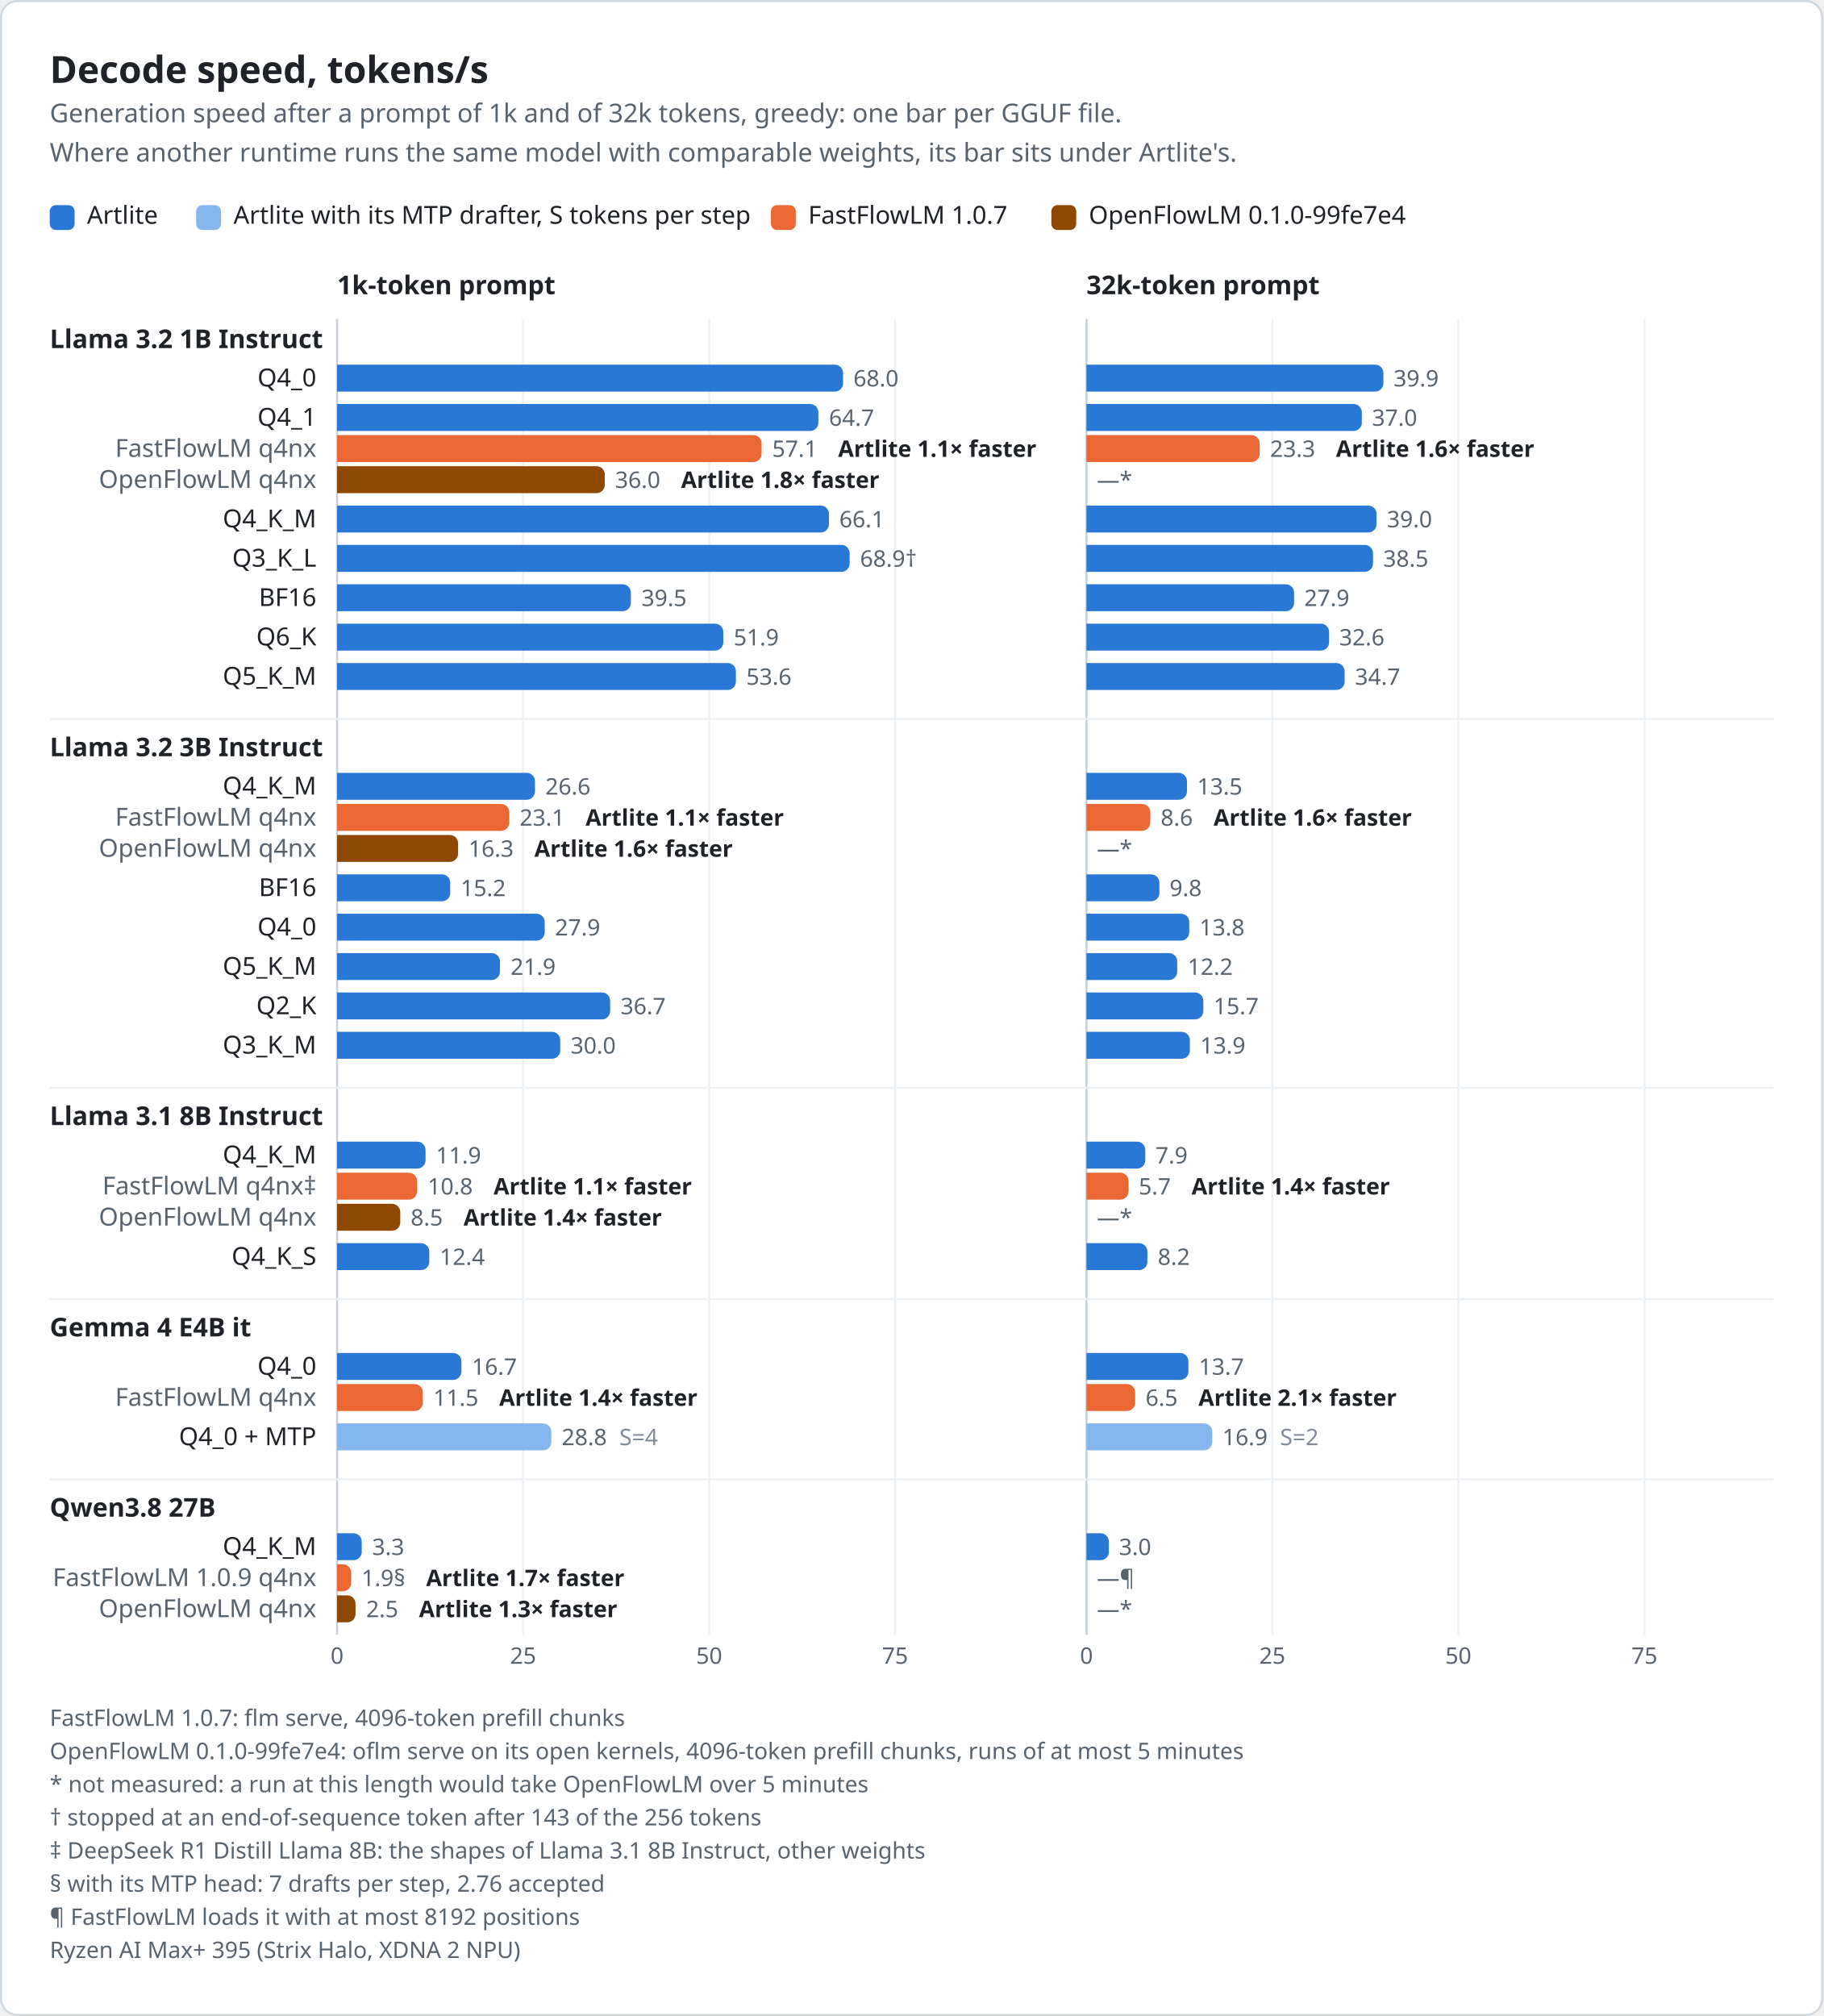
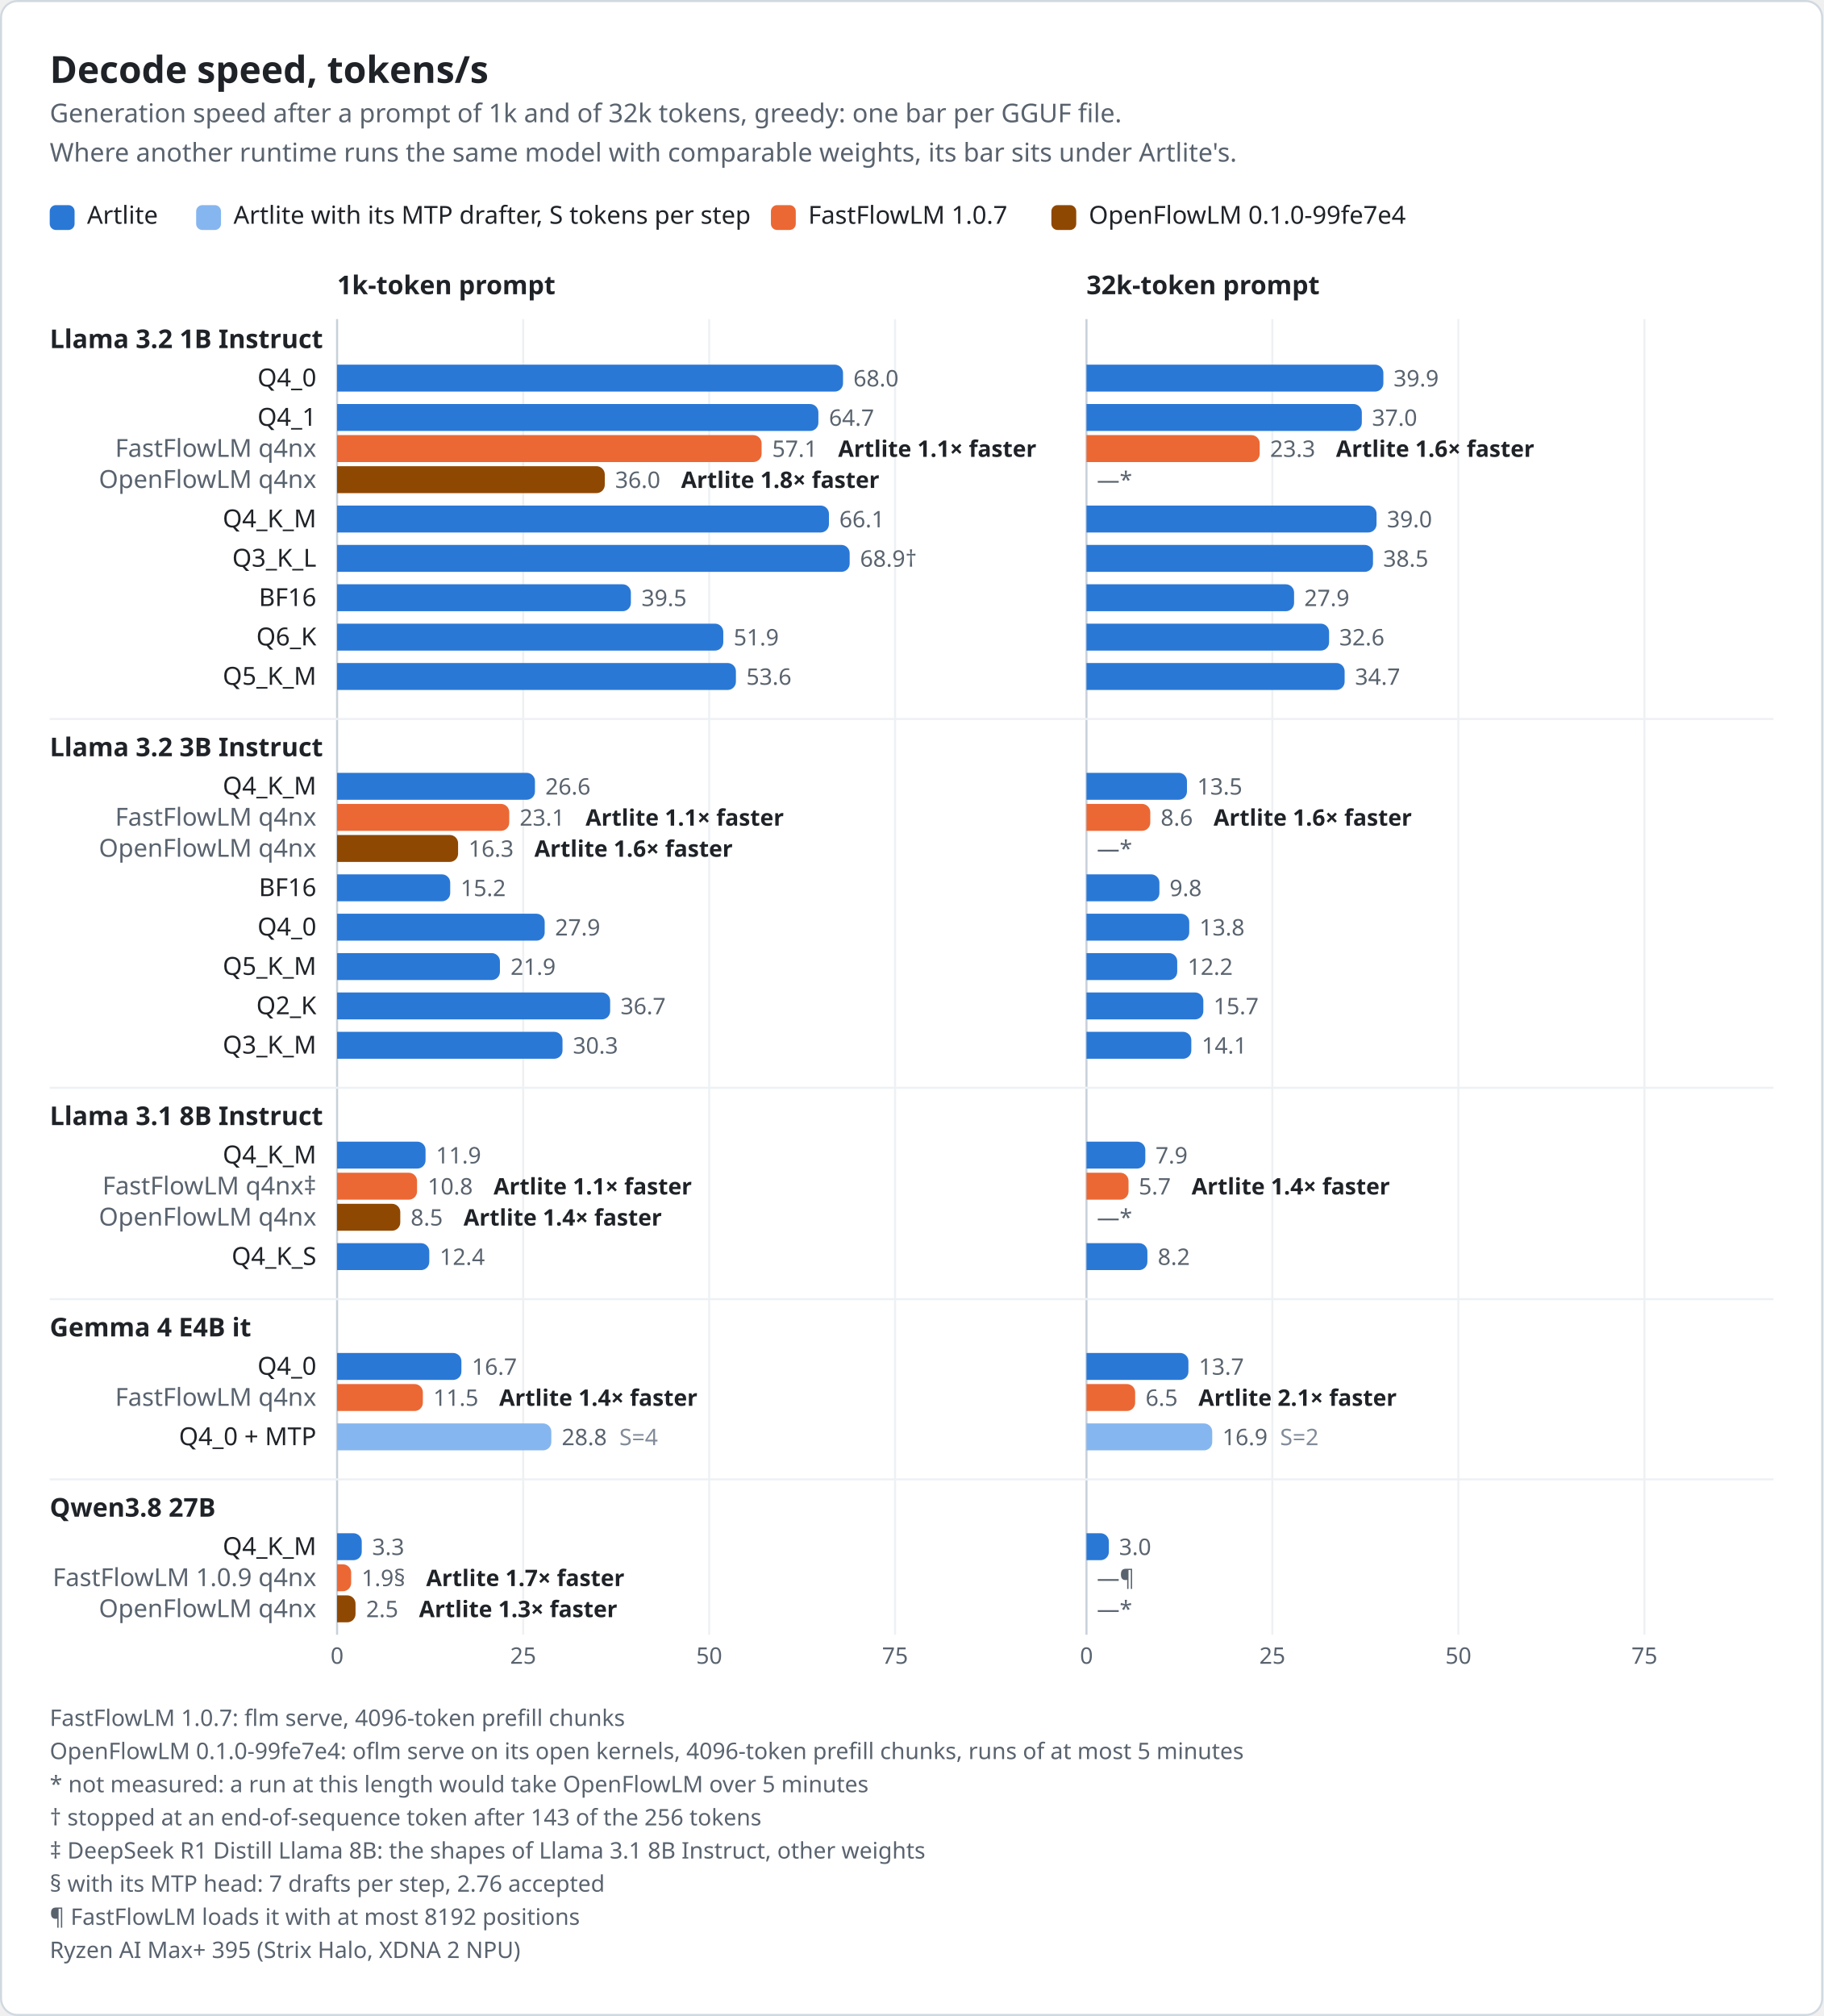
<svg xmlns="http://www.w3.org/2000/svg" width="880" height="973" viewBox="0 0 880 973" role="img" aria-labelledby="t d">
  <style>text{font-family:-apple-system, BlinkMacSystemFont, "Segoe UI", "Noto Sans", Helvetica, Arial, sans-serif;font-size:11px;fill:#59636e;font-variant-numeric:tabular-nums}.title{font-size:18px;font-weight:600;fill:#1f2328}.sub{font-size:12.5px}.h{font-size:12.5px;font-weight:600;fill:#1f2328}.lbl{font-size:12px;fill:#1f2328}.lbl2{font-size:12px}.strong{font-weight:600;fill:#1f2328}.muted{fill:#818b98}.small{font-size:10px}.halo{paint-order:stroke;stroke:#ffffff;stroke-width:3px;stroke-linejoin:round}.grid{stroke:#eef1f4}.axis{stroke:#c8d1da}.guide{stroke:#d5dce3}.bracket{stroke:#59636e;fill:none}.ft{fill:#86b6ef}.f0{fill:#2a78d6}.l0{stroke:#2a78d6;stroke-width:2;fill:none;stroke-linejoin:round;stroke-linecap:round}.d0{fill:#2a78d6;stroke:#ffffff;stroke-width:1.5}.b0{fill:#2a78d6;fill-opacity:.16}.f1{fill:#eb6834}.l1{stroke:#eb6834;stroke-width:2;fill:none;stroke-linejoin:round;stroke-linecap:round}.d1{fill:#eb6834;stroke:#ffffff;stroke-width:1.5}.b1{fill:#eb6834;fill-opacity:.16}.f2{fill:#1baf7a}.l2{stroke:#1baf7a;stroke-width:2;fill:none;stroke-linejoin:round;stroke-linecap:round}.d2{fill:#1baf7a;stroke:#ffffff;stroke-width:1.5}.b2{fill:#1baf7a;fill-opacity:.16}.f3{fill:#8f4801}.l3{stroke:#8f4801;stroke-width:2;fill:none;stroke-linejoin:round;stroke-linecap:round}.d3{fill:#8f4801;stroke:#ffffff;stroke-width:1.5}.b3{fill:#8f4801;fill-opacity:.16}</style>
  <rect x="0.5" y="0.5" width="879" height="972" rx="8" fill="#ffffff" stroke="#d1d9e0" />
  <text x="24.0" y="40.0" class="title">Decode speed, tokens/s</text>
  <text x="24.0" y="59.0" class="sub">Generation speed after a prompt of 1k and of 32k tokens, greedy: one bar per GGUF file.</text>
  <text x="24.0" y="78.0" class="sub">Where another runtime runs the same model with comparable weights, its bar sits under Artlite's.</text>
  <rect x="24" y="99" width="12" height="12" rx="3" class="f0" />
  <text x="42.0" y="108.0" class="lbl">Artlite</text>
  <rect x="94.672" y="99" width="12" height="12" rx="3" class="ft" />
  <text x="112.7" y="108.0" class="lbl">Artlite with its MTP drafter, S tokens per step</text>
  <rect x="372.092" y="99" width="12" height="12" rx="3" class="f1" />
  <text x="390.1" y="108.0" class="lbl">FastFlowLM 1.0.7</text>
  <rect x="507.456" y="99" width="12" height="12" rx="3" class="f3" />
  <text x="525.5" y="108.0" class="lbl">OpenFlowLM 0.1.0-99fe7e4</text>
  <text x="162.7" y="142.0" class="h">1k-token prompt</text>
  <text x="524.4" y="142.0" class="h">32k-token prompt</text>
  <line x1="162.7" y1="154.0" x2="162.7" y2="789.0" class="axis" />
  <text x="162.7" y="803.0" text-anchor="middle">0</text>
  <line x1="252.5" y1="154.0" x2="252.5" y2="789.0" class="grid" />
  <text x="252.5" y="803.0" text-anchor="middle">25</text>
  <line x1="342.3" y1="154.0" x2="342.3" y2="789.0" class="grid" />
  <text x="342.3" y="803.0" text-anchor="middle">50</text>
  <line x1="432.0" y1="154.0" x2="432.0" y2="789.0" class="grid" />
  <text x="432.0" y="803.0" text-anchor="middle">75</text>
  <line x1="524.4" y1="154.0" x2="524.4" y2="789.0" class="axis" />
  <text x="524.4" y="803.0" text-anchor="middle">0</text>
  <line x1="614.1" y1="154.0" x2="614.1" y2="789.0" class="grid" />
  <text x="614.1" y="803.0" text-anchor="middle">25</text>
  <line x1="703.9" y1="154.0" x2="703.9" y2="789.0" class="grid" />
  <text x="703.9" y="803.0" text-anchor="middle">50</text>
  <line x1="793.7" y1="154.0" x2="793.7" y2="789.0" class="grid" />
  <text x="793.7" y="803.0" text-anchor="middle">75</text>
  <text x="24" y="168.0" class="h">Llama 3.2 1B Instruct</text>
  <text x="152.7" y="186.5" text-anchor="end" class="lbl">Q4_0</text>
  <path d="M162.7,176.0h240.2a4.0,4.0 0 0 1 4.0,4.0v5.0a4.0,4.0 0 0 1 -4.0,4.0h-240.2z" class="f0" />
  <text x="411.9" y="186.5">68.0</text>
  <path d="M524.4,176.0h139.3a4.0,4.0 0 0 1 4.0,4.0v5.0a4.0,4.0 0 0 1 -4.0,4.0h-139.3z" class="f0" />
  <text x="672.6" y="186.5">39.9</text>
  <text x="152.7" y="205.5" text-anchor="end" class="lbl">Q4_1</text>
  <path d="M162.7,195.0h228.3a4.0,4.0 0 0 1 4.0,4.0v5.0a4.0,4.0 0 0 1 -4.0,4.0h-228.3z" class="f0" />
  <text x="400.1" y="205.5">64.7</text>
  <path d="M524.4,195.0h128.9a4.0,4.0 0 0 1 4.0,4.0v5.0a4.0,4.0 0 0 1 -4.0,4.0h-128.9z" class="f0" />
  <text x="662.2" y="205.5">37.0</text>
  <text x="152.7" y="220.5" text-anchor="end" class="lbl2">FastFlowLM q4nx</text>
  <path d="M162.7,210.0h200.9a4.0,4.0 0 0 1 4.0,4.0v5.0a4.0,4.0 0 0 1 -4.0,4.0h-200.9z" class="f1" />
  <text x="372.7" y="220.5">57.1<tspan dx="10" class="strong">Artlite 1.1× faster</tspan>
  </text>
  <path d="M524.4,210.0h79.6a4.0,4.0 0 0 1 4.0,4.0v5.0a4.0,4.0 0 0 1 -4.0,4.0h-79.6z" class="f1" />
  <text x="613.0" y="220.5">23.3<tspan dx="10" class="strong">Artlite 1.6× faster</tspan>
  </text>
  <text x="152.7" y="235.5" text-anchor="end" class="lbl2">OpenFlowLM q4nx</text>
  <path d="M162.7,225.0h125.2a4.0,4.0 0 0 1 4.0,4.0v5.0a4.0,4.0 0 0 1 -4.0,4.0h-125.2z" class="f3" />
  <text x="296.9" y="235.5">36.0<tspan dx="10" class="strong">Artlite 1.8× faster</tspan>
  </text>
  <text x="529.4" y="235.5">—*</text>
  <text x="152.7" y="254.5" text-anchor="end" class="lbl">Q4_K_M</text>
  <path d="M162.7,244.0h233.4a4.0,4.0 0 0 1 4.0,4.0v5.0a4.0,4.0 0 0 1 -4.0,4.0h-233.4z" class="f0" />
  <text x="405.1" y="254.5">66.1</text>
  <path d="M524.4,244.0h136.0a4.0,4.0 0 0 1 4.0,4.0v5.0a4.0,4.0 0 0 1 -4.0,4.0h-136.0z" class="f0" />
  <text x="669.4" y="254.5">39.0</text>
  <text x="152.7" y="273.5" text-anchor="end" class="lbl">Q3_K_L</text>
  <path d="M162.7,263.0h243.4a4.0,4.0 0 0 1 4.0,4.0v5.0a4.0,4.0 0 0 1 -4.0,4.0h-243.4z" class="f0" />
  <text x="415.1" y="273.5">68.9†</text>
  <path d="M524.4,263.0h134.3a4.0,4.0 0 0 1 4.0,4.0v5.0a4.0,4.0 0 0 1 -4.0,4.0h-134.3z" class="f0" />
  <text x="667.6" y="273.5">38.5</text>
  <text x="152.7" y="292.5" text-anchor="end" class="lbl">BF16</text>
  <path d="M162.7,282.0h137.8a4.0,4.0 0 0 1 4.0,4.0v5.0a4.0,4.0 0 0 1 -4.0,4.0h-137.8z" class="f0" />
  <text x="309.6" y="292.5">39.5</text>
  <path d="M524.4,282.0h96.2a4.0,4.0 0 0 1 4.0,4.0v5.0a4.0,4.0 0 0 1 -4.0,4.0h-96.2z" class="f0" />
  <text x="629.5" y="292.5">27.9</text>
  <text x="152.7" y="311.5" text-anchor="end" class="lbl">Q6_K</text>
  <path d="M162.7,301.0h182.4a4.0,4.0 0 0 1 4.0,4.0v5.0a4.0,4.0 0 0 1 -4.0,4.0h-182.4z" class="f0" />
  <text x="354.1" y="311.5">51.9</text>
  <path d="M524.4,301.0h113.1a4.0,4.0 0 0 1 4.0,4.0v5.0a4.0,4.0 0 0 1 -4.0,4.0h-113.1z" class="f0" />
  <text x="646.4" y="311.5">32.6</text>
  <text x="152.7" y="330.5" text-anchor="end" class="lbl">Q5_K_M</text>
  <path d="M162.7,320.0h188.5a4.0,4.0 0 0 1 4.0,4.0v5.0a4.0,4.0 0 0 1 -4.0,4.0h-188.5z" class="f0" />
  <text x="360.2" y="330.5">53.6</text>
  <path d="M524.4,320.0h120.6a4.0,4.0 0 0 1 4.0,4.0v5.0a4.0,4.0 0 0 1 -4.0,4.0h-120.6z" class="f0" />
  <text x="654.0" y="330.5">34.7</text>
  <line x1="24" y1="347.0" x2="856" y2="347.0" class="grid" />
  <text x="24" y="365.0" class="h">Llama 3.2 3B Instruct</text>
  <text x="152.7" y="383.5" text-anchor="end" class="lbl">Q4_K_M</text>
  <path d="M162.7,373.0h91.5a4.0,4.0 0 0 1 4.0,4.0v5.0a4.0,4.0 0 0 1 -4.0,4.0h-91.5z" class="f0" />
  <text x="263.2" y="383.5">26.6</text>
  <path d="M524.4,373.0h44.5a4.0,4.0 0 0 1 4.0,4.0v5.0a4.0,4.0 0 0 1 -4.0,4.0h-44.5z" class="f0" />
  <text x="577.8" y="383.5">13.5</text>
  <text x="152.7" y="398.5" text-anchor="end" class="lbl2">FastFlowLM q4nx</text>
  <path d="M162.7,388.0h79.1a4.0,4.0 0 0 1 4.0,4.0v5.0a4.0,4.0 0 0 1 -4.0,4.0h-79.1z" class="f1" />
  <text x="250.8" y="398.5">23.1<tspan dx="10" class="strong">Artlite 1.1× faster</tspan>
  </text>
  <path d="M524.4,388.0h26.8a4.0,4.0 0 0 1 4.0,4.0v5.0a4.0,4.0 0 0 1 -4.0,4.0h-26.8z" class="f1" />
  <text x="560.2" y="398.5">8.6<tspan dx="10" class="strong">Artlite 1.6× faster</tspan>
  </text>
  <text x="152.7" y="413.5" text-anchor="end" class="lbl2">OpenFlowLM q4nx</text>
  <path d="M162.7,403.0h54.4a4.0,4.0 0 0 1 4.0,4.0v5.0a4.0,4.0 0 0 1 -4.0,4.0h-54.4z" class="f3" />
  <text x="226.1" y="413.5">16.3<tspan dx="10" class="strong">Artlite 1.6× faster</tspan>
  </text>
  <text x="529.4" y="413.5">—*</text>
  <text x="152.7" y="432.5" text-anchor="end" class="lbl">BF16</text>
  <path d="M162.7,422.0h50.6a4.0,4.0 0 0 1 4.0,4.0v5.0a4.0,4.0 0 0 1 -4.0,4.0h-50.6z" class="f0" />
  <text x="222.3" y="432.5">15.2</text>
  <path d="M524.4,422.0h31.2a4.0,4.0 0 0 1 4.0,4.0v5.0a4.0,4.0 0 0 1 -4.0,4.0h-31.2z" class="f0" />
  <text x="564.5" y="432.5">9.8</text>
  <text x="152.7" y="451.5" text-anchor="end" class="lbl">Q4_0</text>
  <path d="M162.7,441.0h96.2a4.0,4.0 0 0 1 4.0,4.0v5.0a4.0,4.0 0 0 1 -4.0,4.0h-96.2z" class="f0" />
  <text x="267.9" y="451.5">27.9</text>
  <path d="M524.4,441.0h45.6a4.0,4.0 0 0 1 4.0,4.0v5.0a4.0,4.0 0 0 1 -4.0,4.0h-45.6z" class="f0" />
  <text x="578.9" y="451.5">13.8</text>
  <text x="152.7" y="470.5" text-anchor="end" class="lbl">Q5_K_M</text>
  <path d="M162.7,460.0h74.6a4.0,4.0 0 0 1 4.0,4.0v5.0a4.0,4.0 0 0 1 -4.0,4.0h-74.6z" class="f0" />
  <text x="246.4" y="470.5">21.9</text>
  <path d="M524.4,460.0h39.8a4.0,4.0 0 0 1 4.0,4.0v5.0a4.0,4.0 0 0 1 -4.0,4.0h-39.8z" class="f0" />
  <text x="573.2" y="470.5">12.2</text>
  <text x="152.7" y="489.5" text-anchor="end" class="lbl">Q2_K</text>
  <path d="M162.7,479.0h127.8a4.0,4.0 0 0 1 4.0,4.0v5.0a4.0,4.0 0 0 1 -4.0,4.0h-127.8z" class="f0" />
  <text x="299.5" y="489.5">36.7</text>
  <path d="M524.4,479.0h52.4a4.0,4.0 0 0 1 4.0,4.0v5.0a4.0,4.0 0 0 1 -4.0,4.0h-52.4z" class="f0" />
  <text x="585.7" y="489.5">15.7</text>
  <text x="152.7" y="508.5" text-anchor="end" class="lbl">Q3_K_M</text>
-   <path d="M162.7,498.0h103.7a4.0,4.0 0 0 1 4.0,4.0v5.0a4.0,4.0 0 0 1 -4.0,4.0h-103.7z" class="f0" />
-   <text x="275.4" y="508.5">30.0</text>
-   <path d="M524.4,498.0h45.9a4.0,4.0 0 0 1 4.0,4.0v5.0a4.0,4.0 0 0 1 -4.0,4.0h-45.9z" class="f0" />
-   <text x="579.3" y="508.5">13.9</text>
+   <path d="M162.7,498.0h104.8a4.0,4.0 0 0 1 4.0,4.0v5.0a4.0,4.0 0 0 1 -4.0,4.0h-104.8z" class="f0" />
+   <text x="276.5" y="508.5">30.3</text>
+   <path d="M524.4,498.0h46.6a4.0,4.0 0 0 1 4.0,4.0v5.0a4.0,4.0 0 0 1 -4.0,4.0h-46.6z" class="f0" />
+   <text x="580.0" y="508.5">14.1</text>
  <line x1="24" y1="525.0" x2="856" y2="525.0" class="grid" />
  <text x="24" y="543.0" class="h">Llama 3.1 8B Instruct</text>
  <text x="152.7" y="561.5" text-anchor="end" class="lbl">Q4_K_M</text>
  <path d="M162.7,551.0h38.7a4.0,4.0 0 0 1 4.0,4.0v5.0a4.0,4.0 0 0 1 -4.0,4.0h-38.7z" class="f0" />
  <text x="210.4" y="561.5">11.9</text>
  <path d="M524.4,551.0h24.4a4.0,4.0 0 0 1 4.0,4.0v5.0a4.0,4.0 0 0 1 -4.0,4.0h-24.4z" class="f0" />
  <text x="557.7" y="561.5">7.9</text>
  <text x="152.7" y="576.5" text-anchor="end" class="lbl2">FastFlowLM q4nx‡</text>
  <path d="M162.7,566.0h34.6a4.0,4.0 0 0 1 4.0,4.0v5.0a4.0,4.0 0 0 1 -4.0,4.0h-34.6z" class="f1" />
  <text x="206.4" y="576.5">10.8<tspan dx="10" class="strong">Artlite 1.1× faster</tspan>
  </text>
  <path d="M524.4,566.0h16.3a4.0,4.0 0 0 1 4.0,4.0v5.0a4.0,4.0 0 0 1 -4.0,4.0h-16.3z" class="f1" />
  <text x="549.6" y="576.5">5.7<tspan dx="10" class="strong">Artlite 1.4× faster</tspan>
  </text>
  <text x="152.7" y="591.5" text-anchor="end" class="lbl2">OpenFlowLM q4nx</text>
  <path d="M162.7,581.0h26.5a4.0,4.0 0 0 1 4.0,4.0v5.0a4.0,4.0 0 0 1 -4.0,4.0h-26.5z" class="f3" />
  <text x="198.2" y="591.5">8.5<tspan dx="10" class="strong">Artlite 1.4× faster</tspan>
  </text>
  <text x="529.4" y="591.5">—*</text>
  <text x="152.7" y="610.5" text-anchor="end" class="lbl">Q4_K_S</text>
  <path d="M162.7,600.0h40.5a4.0,4.0 0 0 1 4.0,4.0v5.0a4.0,4.0 0 0 1 -4.0,4.0h-40.5z" class="f0" />
  <text x="212.2" y="610.5">12.4</text>
  <path d="M524.4,600.0h25.4a4.0,4.0 0 0 1 4.0,4.0v5.0a4.0,4.0 0 0 1 -4.0,4.0h-25.4z" class="f0" />
  <text x="558.8" y="610.5">8.2</text>
  <line x1="24" y1="627.0" x2="856" y2="627.0" class="grid" />
  <text x="24" y="645.0" class="h">Gemma 4 E4B it</text>
  <text x="152.7" y="663.5" text-anchor="end" class="lbl">Q4_0</text>
  <path d="M162.7,653.0h56.0a4.0,4.0 0 0 1 4.0,4.0v5.0a4.0,4.0 0 0 1 -4.0,4.0h-56.0z" class="f0" />
  <text x="227.7" y="663.5">16.7</text>
  <path d="M524.4,653.0h45.2a4.0,4.0 0 0 1 4.0,4.0v5.0a4.0,4.0 0 0 1 -4.0,4.0h-45.2z" class="f0" />
  <text x="578.6" y="663.5">13.7</text>
  <text x="152.7" y="678.5" text-anchor="end" class="lbl2">FastFlowLM q4nx</text>
  <path d="M162.7,668.0h37.4a4.0,4.0 0 0 1 4.0,4.0v5.0a4.0,4.0 0 0 1 -4.0,4.0h-37.4z" class="f1" />
  <text x="209.1" y="678.5">11.5<tspan dx="10" class="strong">Artlite 1.4× faster</tspan>
  </text>
  <path d="M524.4,668.0h19.5a4.0,4.0 0 0 1 4.0,4.0v5.0a4.0,4.0 0 0 1 -4.0,4.0h-19.5z" class="f1" />
  <text x="552.9" y="678.5">6.5<tspan dx="10" class="strong">Artlite 2.1× faster</tspan>
  </text>
  <text x="152.7" y="697.5" text-anchor="end" class="lbl">Q4_0 + MTP</text>
  <path d="M162.7,687.0h99.4a4.0,4.0 0 0 1 4.0,4.0v5.0a4.0,4.0 0 0 1 -4.0,4.0h-99.4z" class="ft" />
  <text x="271.1" y="697.5">28.8<tspan dx="6" class="muted">S=4</tspan>
  </text>
  <path d="M524.4,687.0h56.7a4.0,4.0 0 0 1 4.0,4.0v5.0a4.0,4.0 0 0 1 -4.0,4.0h-56.7z" class="ft" />
  <text x="590.0" y="697.5">16.9<tspan dx="6" class="muted">S=2</tspan>
  </text>
  <line x1="24" y1="714.0" x2="856" y2="714.0" class="grid" />
  <text x="24" y="732.0" class="h">Qwen3.8 27B</text>
  <text x="152.7" y="750.5" text-anchor="end" class="lbl">Q4_K_M</text>
  <path d="M162.7,740.0h7.9a4.0,4.0 0 0 1 4.0,4.0v5.0a4.0,4.0 0 0 1 -4.0,4.0h-7.9z" class="f0" />
  <text x="179.6" y="750.5">3.3</text>
  <path d="M524.4,740.0h6.8a4.0,4.0 0 0 1 4.0,4.0v5.0a4.0,4.0 0 0 1 -4.0,4.0h-6.8z" class="f0" />
  <text x="540.1" y="750.5">3.0</text>
  <text x="152.7" y="765.5" text-anchor="end" class="lbl2">FastFlowLM 1.0.9 q4nx</text>
  <path d="M162.7,755.0h2.8a4.0,4.0 0 0 1 4.0,4.0v5.0a4.0,4.0 0 0 1 -4.0,4.0h-2.8z" class="f1" />
  <text x="174.5" y="765.5">1.9§<tspan dx="10" class="strong">Artlite 1.7× faster</tspan>
  </text>
  <text x="529.4" y="765.5">—¶</text>
  <text x="152.7" y="780.5" text-anchor="end" class="lbl2">OpenFlowLM q4nx</text>
  <path d="M162.7,770.0h4.9a4.0,4.0 0 0 1 4.0,4.0v5.0a4.0,4.0 0 0 1 -4.0,4.0h-4.9z" class="f3" />
  <text x="176.7" y="780.5">2.5<tspan dx="10" class="strong">Artlite 1.3× faster</tspan>
  </text>
  <text x="529.4" y="780.5">—*</text>
  <text x="24.0" y="833.0">FastFlowLM 1.0.7: flm serve, 4096-token prefill chunks</text>
  <text x="24.0" y="849.0">OpenFlowLM 0.1.0-99fe7e4: oflm serve on its open kernels, 4096-token prefill chunks, runs of at most 5 minutes</text>
  <text x="24.0" y="865.0">* not measured: a run at this length would take OpenFlowLM over 5 minutes</text>
  <text x="24.0" y="881.0">† stopped at an end-of-sequence token after 143 of the 256 tokens</text>
  <text x="24.0" y="897.0">‡ DeepSeek R1 Distill Llama 8B: the shapes of Llama 3.1 8B Instruct, other weights</text>
  <text x="24.0" y="913.0">§ with its MTP head: 7 drafts per step, 2.76 accepted</text>
  <text x="24.0" y="929.0">¶ FastFlowLM loads it with at most 8192 positions</text>
  <text x="24.0" y="945.0">Ryzen AI Max+ 395 (Strix Halo, XDNA 2 NPU)</text>
</svg>
